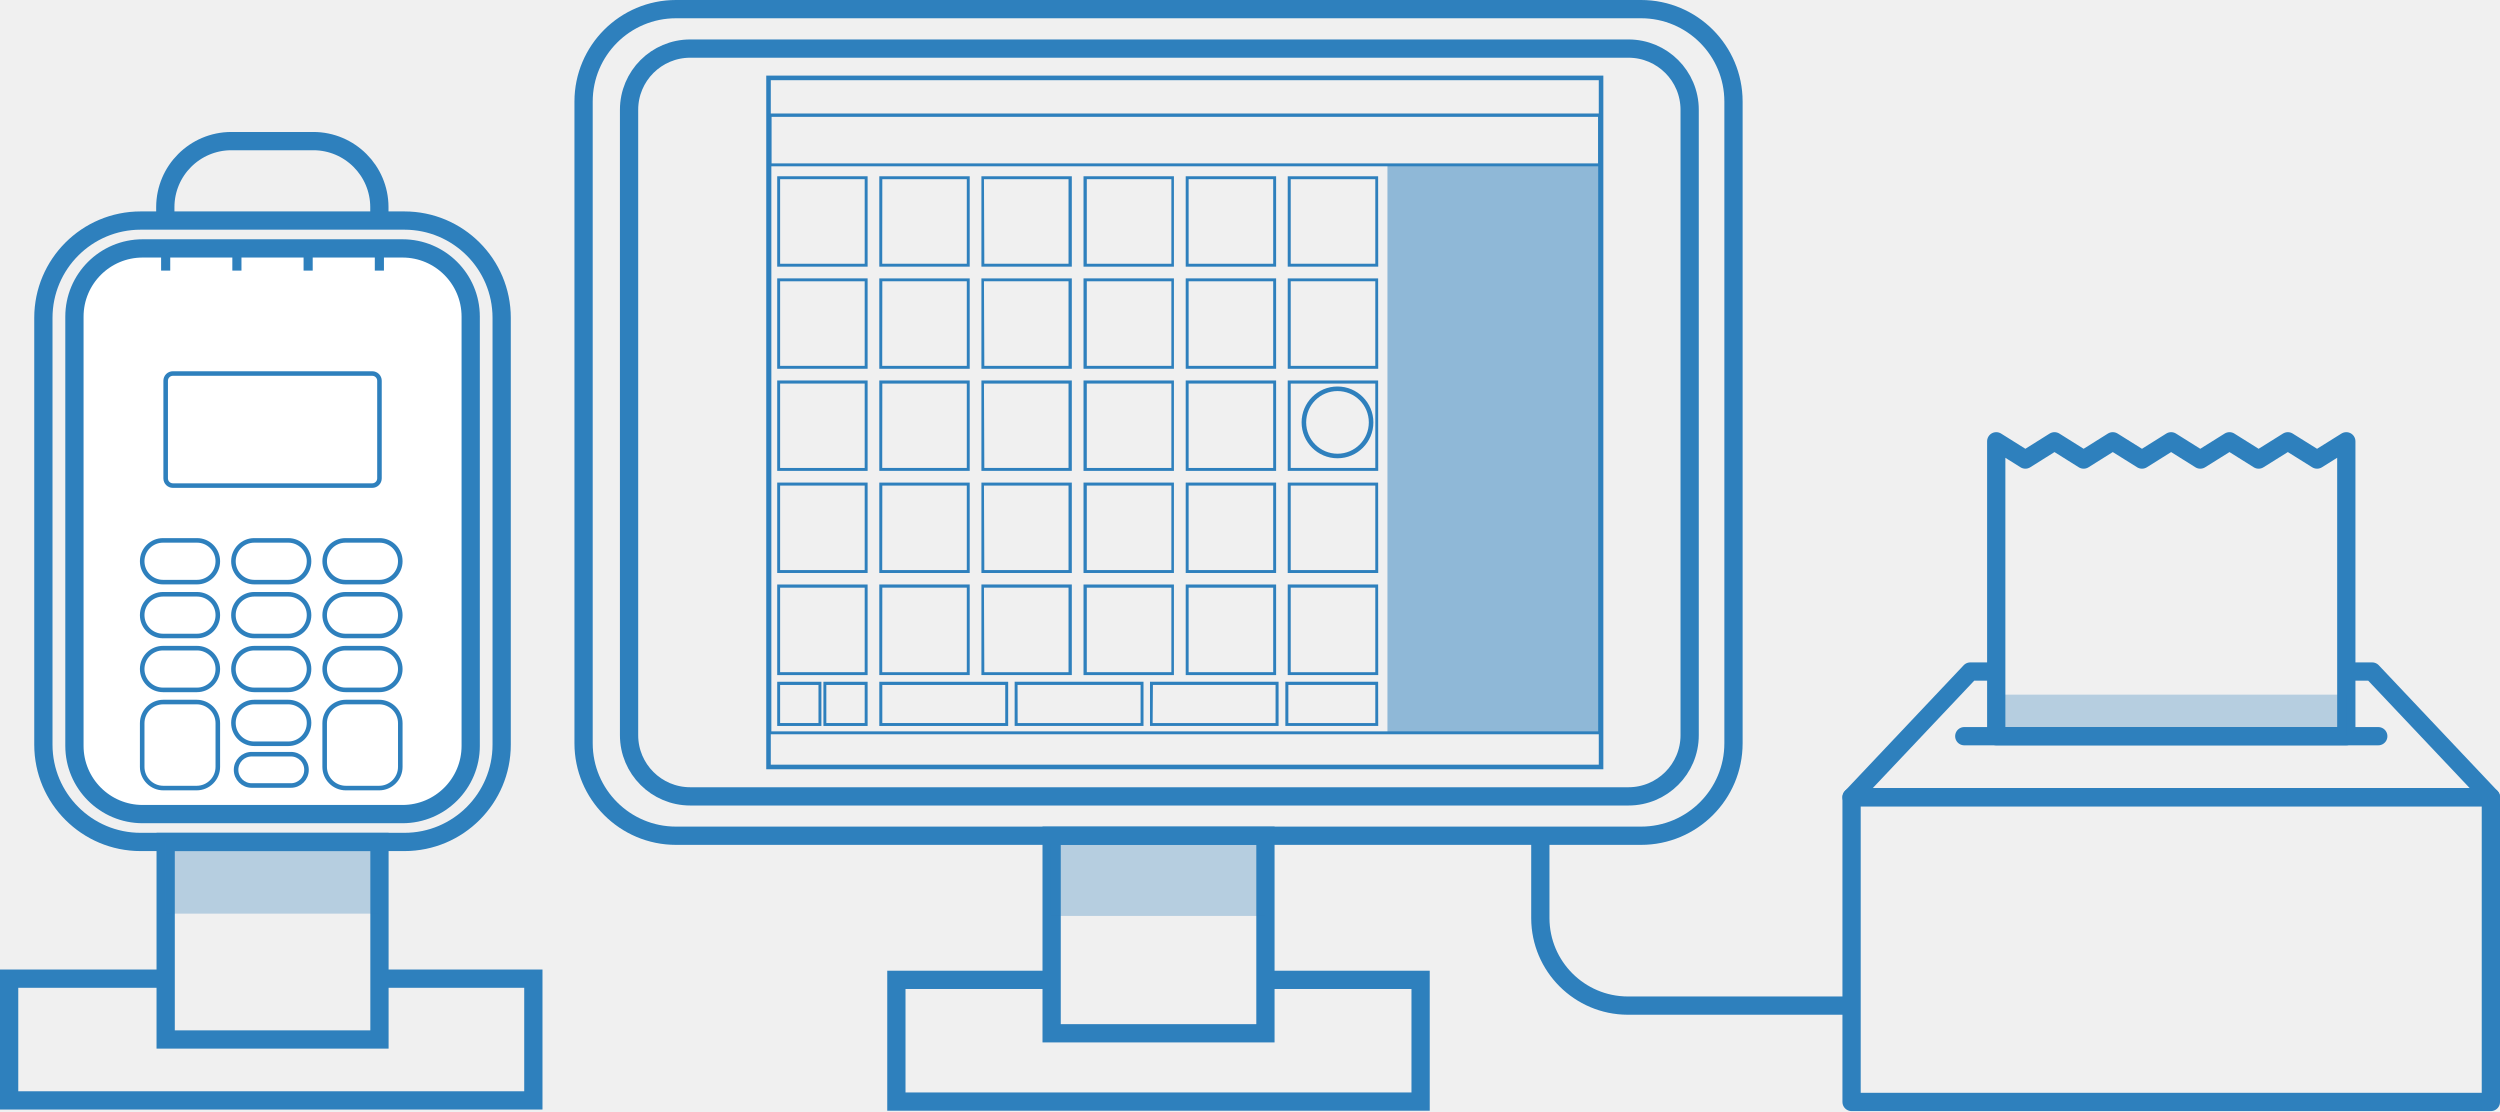
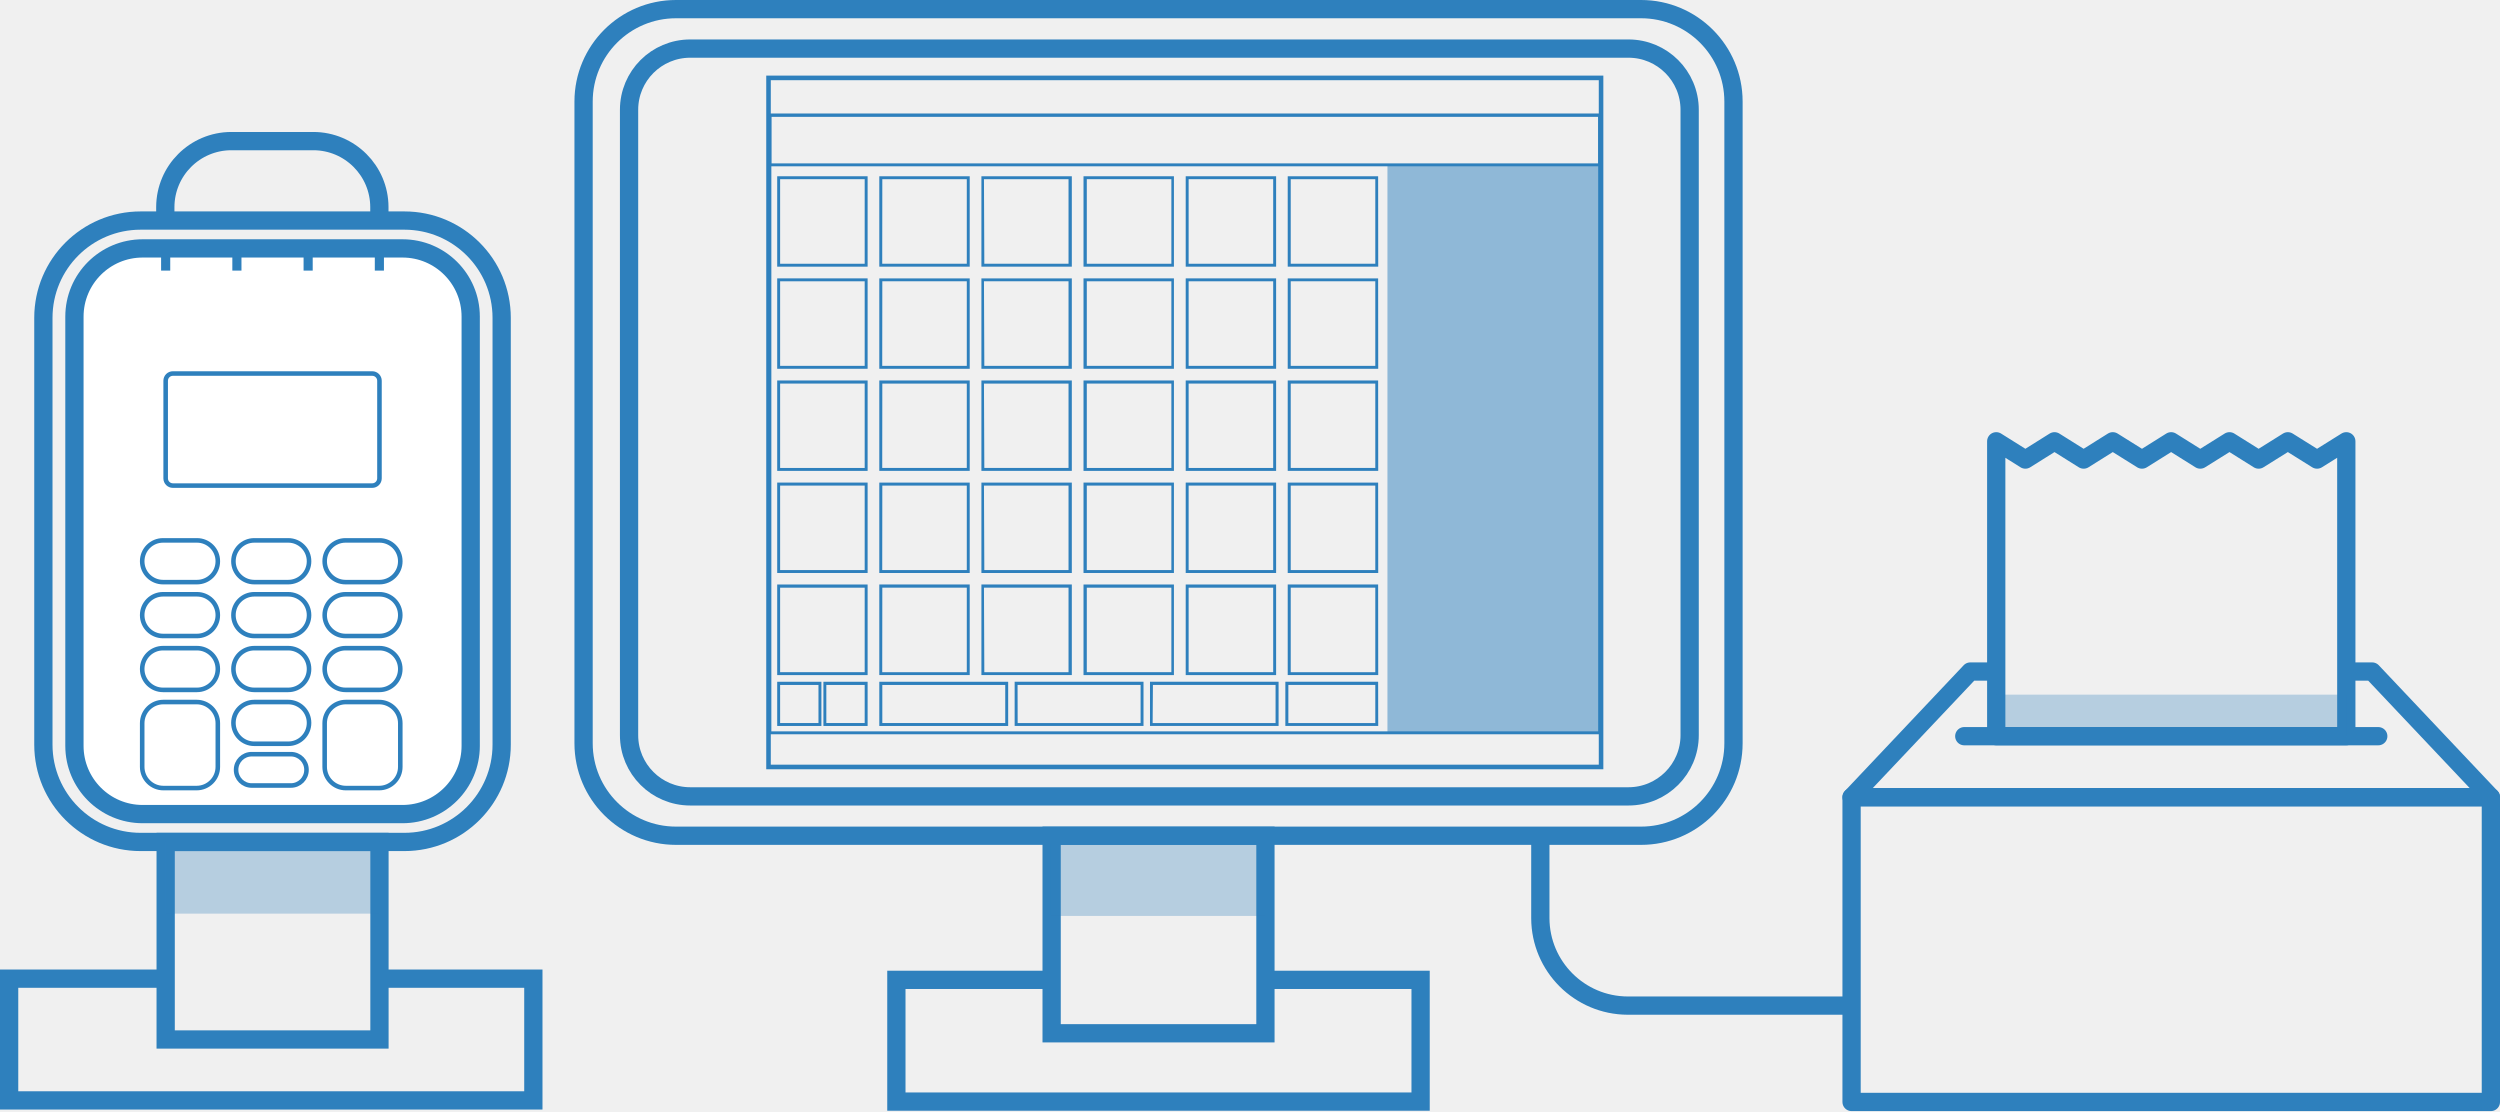
<svg xmlns="http://www.w3.org/2000/svg" viewBox="0 0 273.74 121.66">
  <defs>
    <style>.cls-1{fill:#fff}.cls-2,.cls-3,.cls-4,.cls-8{fill:none;stroke:#2e80bd}.cls-2,.cls-3,.cls-4{stroke-miterlimit:10}.cls-2,.cls-8{stroke-width:2px}.cls-3{stroke-width:.5px}.cls-5,.cls-6{fill:#2e80bd}.cls-5{opacity:.3}.cls-7{opacity:.5}.cls-8{stroke-linejoin:round}</style>
  </defs>
  <g id="Layer_2" data-name="Layer 2">
    <g id="Layer_1-2" data-name="Layer 1">
      <rect class="cls-1" x="8.15" y="27.2" width="43.39" height="61.94" rx="7.47" ry="7.47" />
      <rect class="cls-2" x="8.15" y="27.2" width="43.39" height="61.94" rx="7.47" ry="7.47" />
      <rect class="cls-3" x="18.14" y="40.9" width="23.41" height="12.27" rx=".79" ry=".79" />
      <rect class="cls-3" x="15.57" y="59.17" width="8.28" height="4.57" rx="2.28" ry="2.28" />
      <rect class="cls-3" x="25.56" y="59.17" width="8.28" height="4.57" rx="2.28" ry="2.28" />
      <rect class="cls-3" x="35.55" y="59.17" width="8.28" height="4.57" rx="2.28" ry="2.28" />
      <rect class="cls-3" x="15.57" y="65.07" width="8.28" height="4.57" rx="2.28" ry="2.28" />
      <rect class="cls-3" x="25.56" y="65.07" width="8.28" height="4.57" rx="2.28" ry="2.28" />
      <rect class="cls-3" x="35.55" y="65.07" width="8.28" height="4.57" rx="2.28" ry="2.28" />
      <rect class="cls-3" x="15.57" y="70.97" width="8.28" height="4.57" rx="2.28" ry="2.28" />
      <rect class="cls-3" x="25.56" y="70.97" width="8.28" height="4.57" rx="2.28" ry="2.28" />
      <rect class="cls-3" x="35.55" y="70.97" width="8.28" height="4.57" rx="2.28" ry="2.28" />
      <rect class="cls-3" x="15.57" y="76.87" width="8.28" height="9.42" rx="2.32" ry="2.32" />
      <rect class="cls-3" x="25.56" y="76.87" width="8.28" height="4.57" rx="2.28" ry="2.28" />
      <rect class="cls-3" x="25.85" y="82.58" width="7.71" height="3.43" rx="1.71" ry="1.71" />
      <rect class="cls-3" x="35.55" y="76.87" width="8.28" height="9.42" rx="2.32" ry="2.32" />
      <path class="cls-4" d="M18.14 27.2V29.63z" />
      <path class="cls-4" d="M25.94 27.2V29.63z" />
      <path class="cls-4" d="M33.74 27.2V29.63z" />
      <path class="cls-4" d="M41.54 27.2V29.63z" />
      <rect class="cls-2" x="4.75" y="24.15" width="50.18" height="68.04" rx="10.65" ry="10.65" />
      <path class="cls-2" d="M41.54 24.83V22.67a7.24 7.24.0 0 0-7.22-7.22h-9a7.24 7.24.0 0 0-7.22 7.22v2.16" />
      <path class="cls-2" d="M18.14 92.19h23.41v21.63H18.14z" />
      <path class="cls-2" d="M41.4 107.16h17V120.49H1V107.16H18" />
      <path class="cls-5" d="M18.09 92.19h23.49v7.85H18.09z" />
      <rect class="cls-2" x="86.01" y="-11.81" width="81.88" height="116.13" rx="6.7" ry="6.7" transform="translate(173.2 -80.69) rotate(90)" />
      <path class="cls-3" d="M92 .67h75.45v91.16H92z" transform="translate(175.98 -83.47) rotate(90)" />
-       <circle class="cls-3" cx="146.45" cy="46.25" r="3.68" />
      <rect class="cls-2" x="63.9" y="1" width="125.91" height="90.51" rx="10.12" ry="10.12" />
      <path class="cls-2" d="M115.15 91.51h23.41v21.63H115.15z" />
      <path class="cls-2" d="M138.56 107.29H155.55V120.62H98.15V107.29h17" />
      <path class="cls-5" d="M115.06 92.44h23.49v7.85H115.06z" />
      <path class="cls-6" d="M175.3 80.4H84.14V12.45H175.3zm-90.84-.32H175V12.77H84.46z" />
      <path class="cls-6" d="M175.3 18.21H84.14V12.45H175.3zm-90.84-.32H175V12.77H84.46z" />
      <path class="cls-6" d="M95 29.2H85.1V19.3H95zm-9.58-.32h9.26V19.62H85.42z" />
      <path class="cls-6" d="M106.18 29.2h-9.9V19.3h9.9zm-9.58-.32h9.26V19.62H96.61z" />
      <path class="cls-6" d="M117.36 29.2h-9.9V19.3h9.9zm-9.58-.32H117V19.62h-9.26z" />
      <path class="cls-6" d="M128.54 29.2h-9.9V19.3h9.9zM119 28.88h9.26V19.62H119z" />
      <path class="cls-6" d="M139.73 29.2h-9.9V19.3h9.9zm-9.58-.32h9.26V19.62h-9.26z" />
      <path class="cls-6" d="M150.91 29.2H141V19.3h9.9zm-9.58-.32h9.26V19.62h-9.26z" />
      <path class="cls-6" d="M95 40.38H85.1v-9.9H95zm-9.58-.32h9.26V30.8H85.42z" />
      <path class="cls-6" d="M106.18 40.38h-9.9v-9.9h9.9zm-9.58-.32h9.26V30.8H96.61z" />
      <path class="cls-6" d="M117.36 40.38h-9.9v-9.9h9.9zm-9.58-.32H117V30.8h-9.26z" />
      <path class="cls-6" d="M128.54 40.38h-9.9v-9.9h9.9zM119 40.06h9.26V30.8H119z" />
      <path class="cls-6" d="M139.73 40.38h-9.9v-9.9h9.9zm-9.58-.32h9.26V30.8h-9.26z" />
      <path class="cls-6" d="M150.91 40.38H141v-9.9h9.9zm-9.58-.32h9.26V30.8h-9.26z" />
      <path class="cls-6" d="M95 51.56H85.1v-9.9H95zm-9.58-.32h9.26V42H85.42z" />
      <path class="cls-6" d="M106.18 51.56h-9.9v-9.9h9.9zm-9.58-.32h9.26V42H96.61z" />
      <path class="cls-6" d="M117.36 51.56h-9.9v-9.9h9.9zm-9.58-.32H117V42h-9.26z" />
      <path class="cls-6" d="M128.54 51.56h-9.9v-9.9h9.9zM119 51.24h9.26V42H119z" />
      <path class="cls-6" d="M139.73 51.56h-9.9v-9.9h9.9zm-9.58-.32h9.26V42h-9.26z" />
      <path class="cls-6" d="M150.91 51.56H141v-9.9h9.9zm-9.58-.32h9.26V42h-9.26z" />
      <path class="cls-6" d="M95 62.74H85.1v-9.9H95zm-9.58-.32h9.26V53.17H85.42z" />
      <path class="cls-6" d="M106.18 62.74h-9.9v-9.9h9.9zm-9.58-.32h9.26V53.17H96.61z" />
      <path class="cls-6" d="M117.36 62.74h-9.9v-9.9h9.9zm-9.58-.32H117V53.17h-9.26z" />
      <path class="cls-6" d="M128.54 62.74h-9.9v-9.9h9.9zM119 62.42h9.26V53.17H119z" />
      <path class="cls-6" d="M139.73 62.74h-9.9v-9.9h9.9zm-9.58-.32h9.26V53.17h-9.26z" />
      <path class="cls-6" d="M150.91 62.74H141v-9.9h9.9zm-9.58-.32h9.26V53.17h-9.26z" />
      <path class="cls-6" d="M95 73.92H85.1V64H95zm-9.58-.32h9.26V64.35H85.42z" />
      <path class="cls-6" d="M106.18 73.92h-9.9V64h9.9zm-9.58-.32h9.26V64.35H96.61z" />
      <path class="cls-6" d="M117.36 73.92h-9.9V64h9.9zm-9.58-.32H117V64.35h-9.26z" />
      <path class="cls-6" d="M128.54 73.92h-9.9V64h9.9zM119 73.6h9.26V64.35H119z" />
      <path class="cls-6" d="M139.73 73.92h-9.9V64h9.9zm-9.58-.32h9.26V64.35h-9.26z" />
      <path class="cls-6" d="M150.91 73.92H141V64h9.9zm-9.58-.32h9.26V64.35h-9.26z" />
      <path class="cls-6" d="M89.94 79.49H85.1V74.65h4.84zm-4.52-.32h4.2V75h-4.2z" />
      <path class="cls-6" d="M95 79.49H90.16V74.65H95zm-4.52-.32h4.2V75h-4.2z" />
      <path class="cls-6" d="M110.39 79.49H96.28V74.65h14.11zm-13.78-.32h13.46V75H96.61z" />
      <path class="cls-6" d="M125.21 79.49H111.1V74.65h14.11zm-13.78-.32h13.46V75H111.42z" />
      <path class="cls-6" d="M140 79.49H125.92V74.65H140zm-13.79-.32h13.46V75H126.24z" />
      <path class="cls-6" d="M150.91 79.49H140.74V74.65h10.16zm-9.84-.32h9.52V75h-9.52z" />
      <g class="cls-7">
        <path class="cls-6" d="M151.92 18.05h23.22v62.19H151.92z" />
      </g>
      <path class="cls-8" d="M202.74 87.29h70v33.37h-70z" />
      <path class="cls-8" d="M256.91 73.53H259.74L272.74 87.29h-70L215.74 73.53H218.58" />
      <path class="cls-8" d="M218.58 56.98V80.61H256.91V56.98 48.32L253.71 50.32 250.51 48.32 247.31 50.32 244.12 48.32 240.92 50.32 237.73 48.32 234.54 50.32 231.34 48.32 228.15 50.32 224.96 48.32 221.77 50.32 218.58 48.32V56.98z" />
      <path class="cls-8" d="M215.08 80.61H260.41z" />
      <path class="cls-5" d="M218.58 76.06h38.33v4.56H218.58z" />
      <path class="cls-8" d="M202.83 110.11h-24.6a9.6 9.6.0 0 1-9.57-9.57V91.29" />
    </g>
  </g>
</svg>
